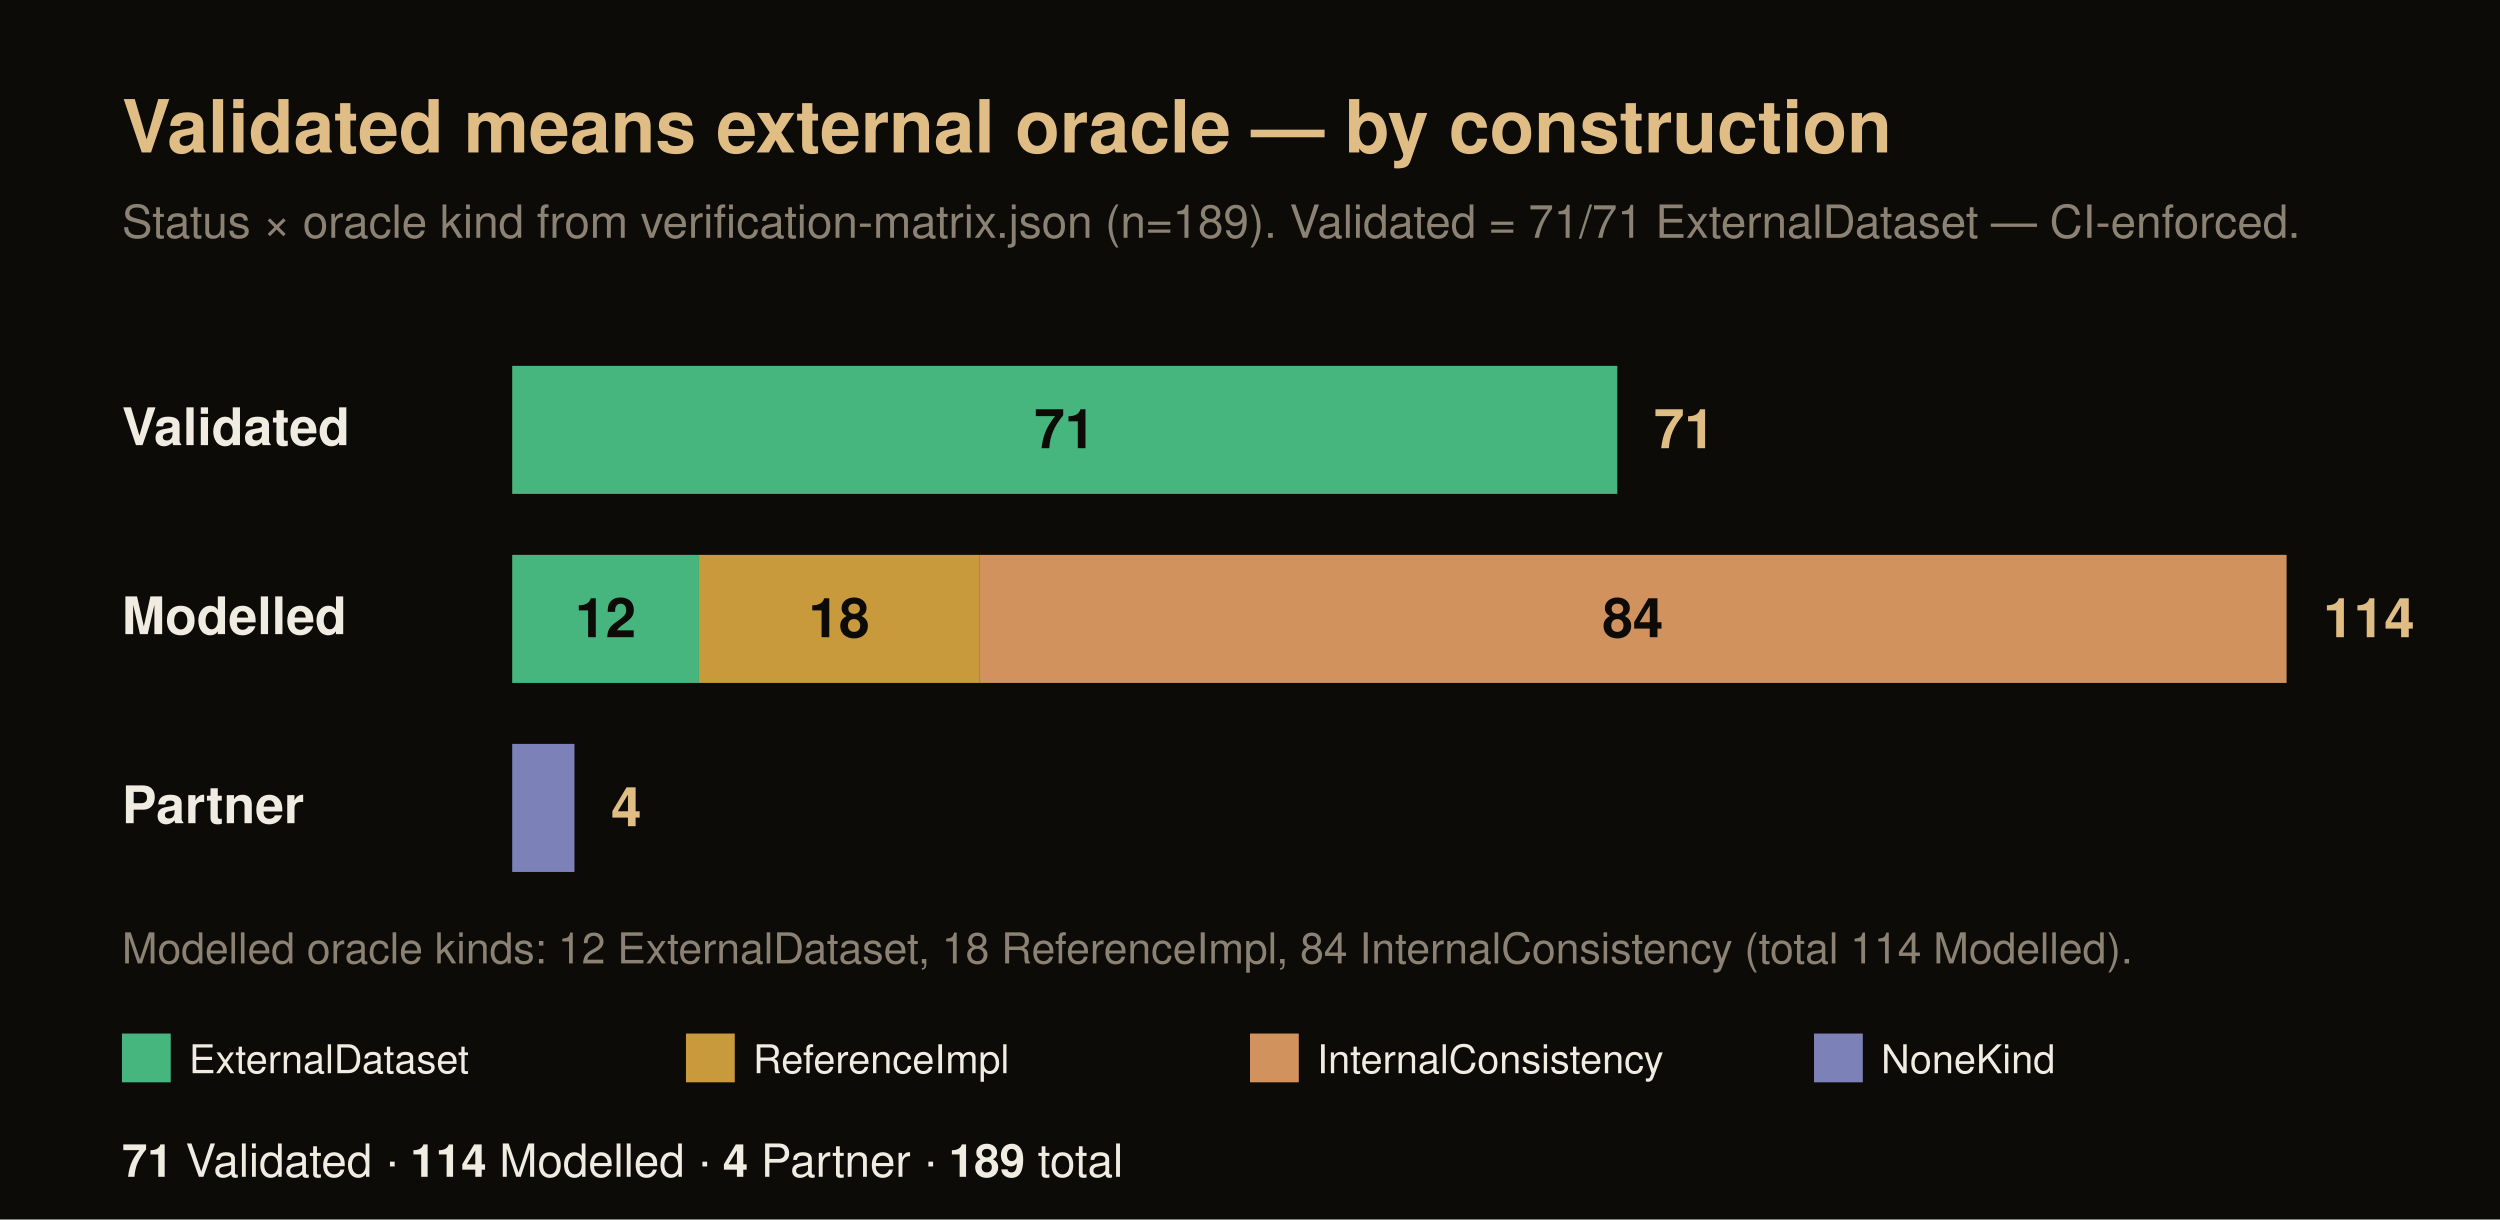
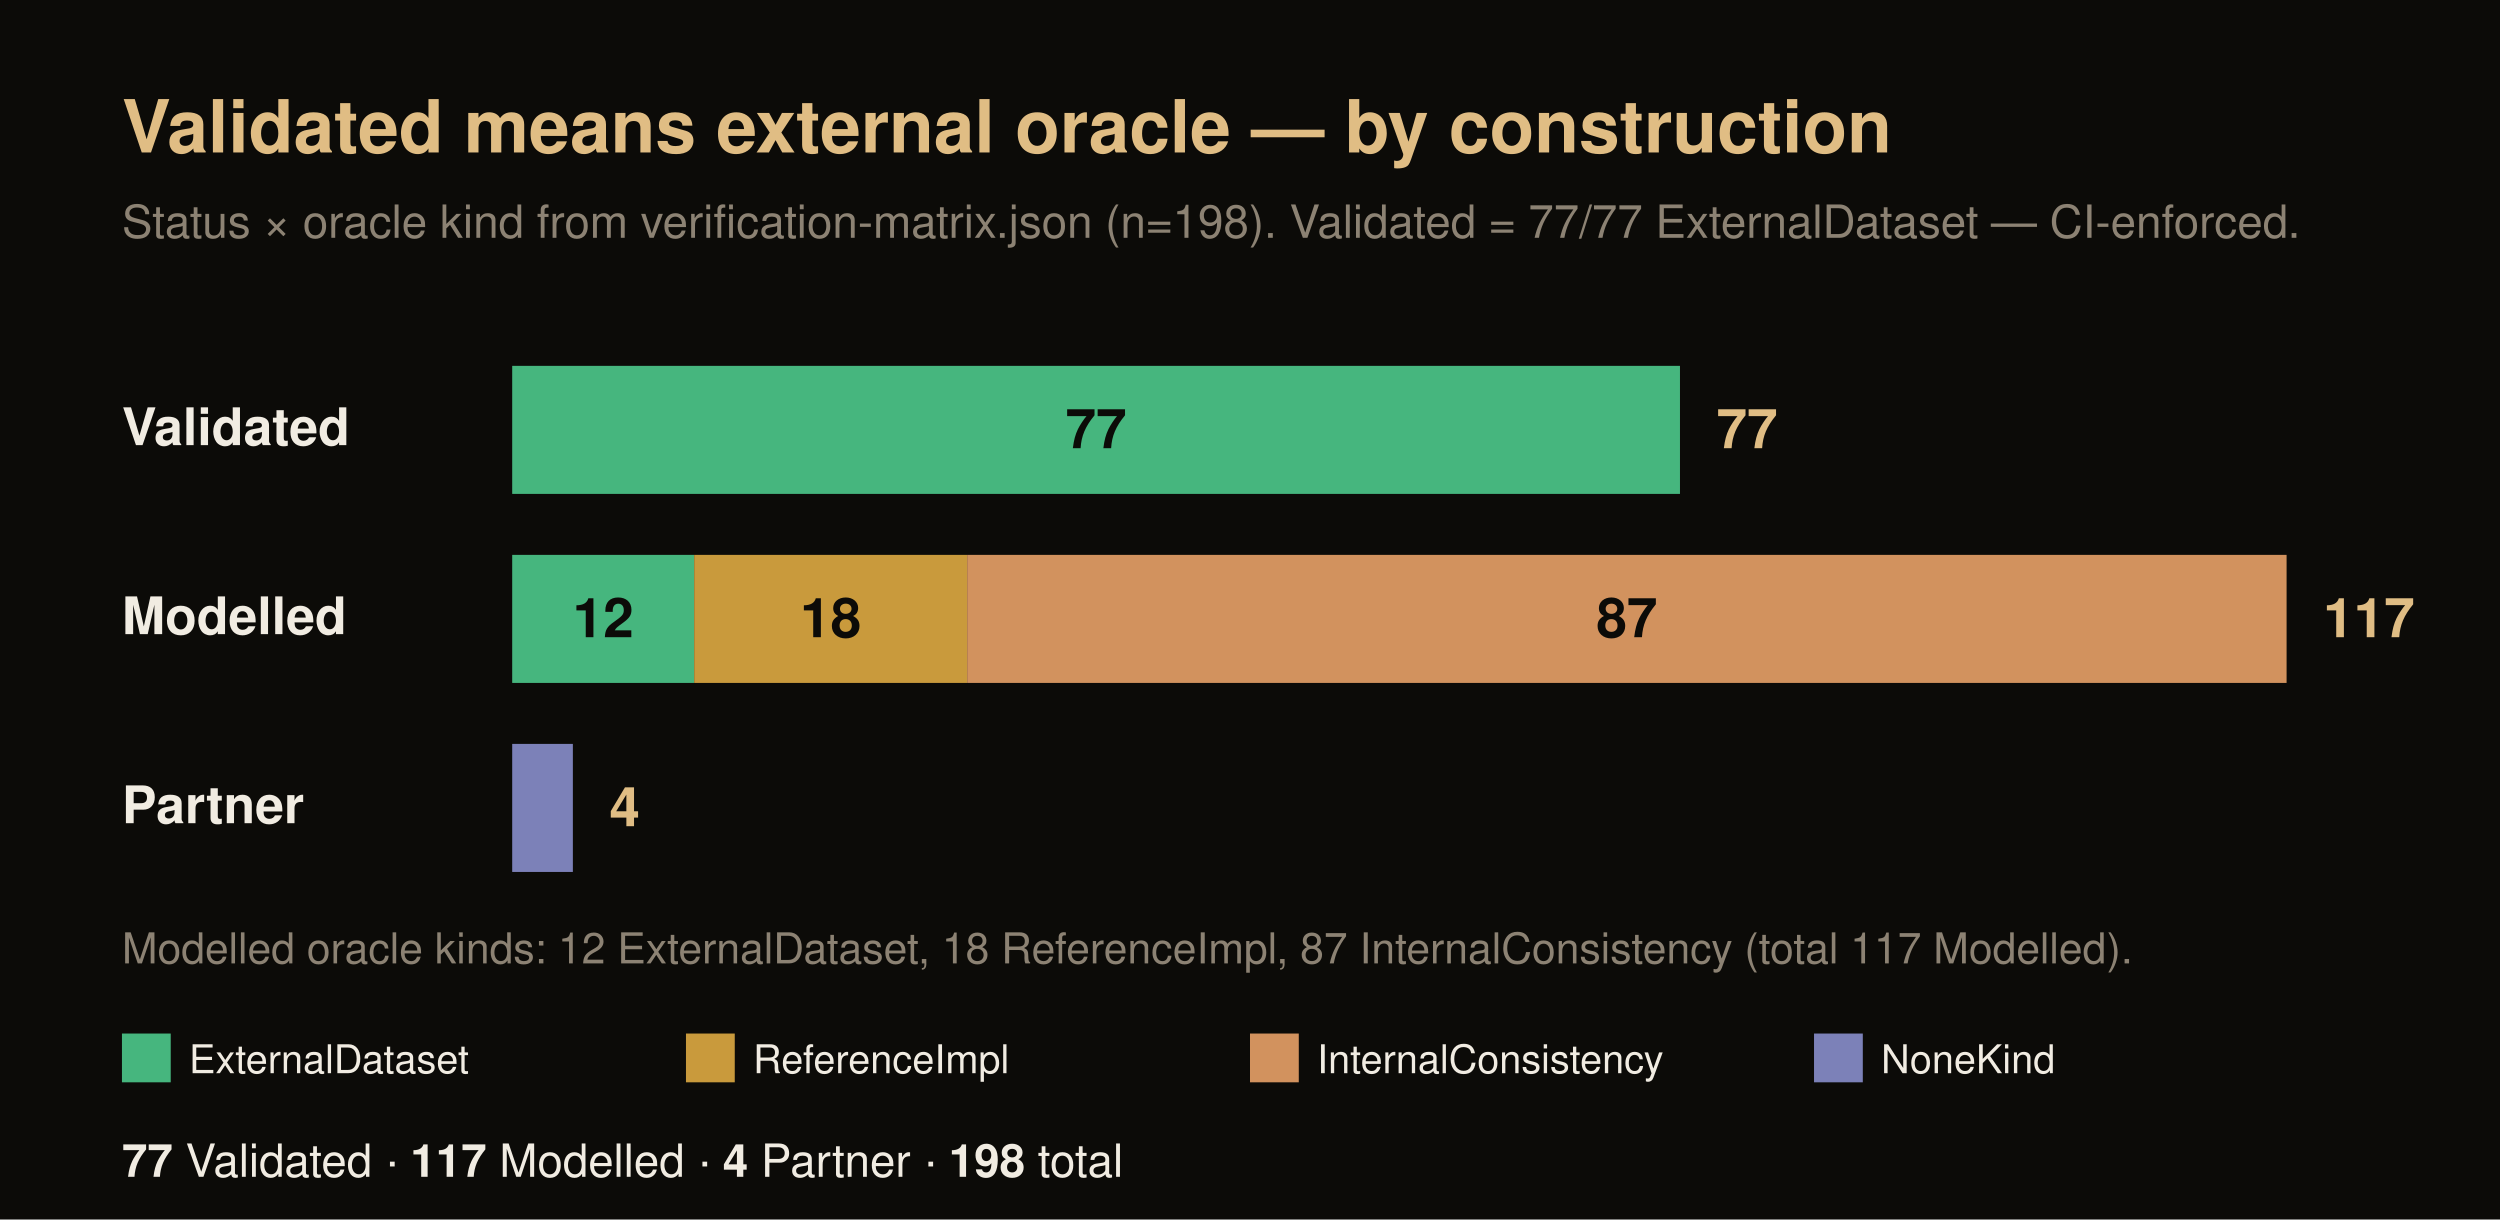
<svg xmlns="http://www.w3.org/2000/svg" width="820" height="400" viewBox="0 0 820 400" font-family="Helvetica, Arial, sans-serif">
  <rect x="0" y="0" width="820" height="400" fill="#0c0b08" />
  <text x="40" y="50" font-size="24" font-weight="700" fill="#e0bd84">Validated means external oracle — by construction</text>
-   <text x="40" y="78" font-size="15" fill="#8c8273">Status × oracle kind from verification-matrix.json (n=189). Validated = 71/71 ExternalDataset — CI-enforced.</text>
+   <text x="40" y="78" font-size="15" fill="#8c8273">Status × oracle kind from verification-matrix.json (n=198). Validated = 77/77 ExternalDataset — CI-enforced.</text>
  <text x="40" y="146" font-size="17" font-weight="700" fill="#f1ece2">Validated</text>
-   <rect x="168" y="120" width="362.47" height="42" fill="#46b67e" />
-   <text x="349.24" y="147" font-size="18" font-weight="700" fill="#0c0b08" text-anchor="middle">71</text>
-   <text x="542.47" y="147" font-size="18" font-weight="700" fill="#e0bd84">71</text>
+   <rect x="168" y="120" width="383.03" height="42" fill="#46b67e" />
+   <text x="359.51" y="147" font-size="18" font-weight="700" fill="#0c0b08" text-anchor="middle">77</text>
+   <text x="563.03" y="147" font-size="18" font-weight="700" fill="#e0bd84">77</text>
  <text x="40" y="208" font-size="17" font-weight="700" fill="#f1ece2">Modelled</text>
-   <rect x="168" y="182" width="61.26" height="42" fill="#46b67e" />
-   <text x="198.63" y="209" font-size="18" font-weight="700" fill="#0c0b08" text-anchor="middle">12</text>
-   <rect x="229.26" y="182" width="91.89" height="42" fill="#c99a3c" />
-   <text x="275.21" y="209" font-size="18" font-weight="700" fill="#0c0b08" text-anchor="middle">18</text>
-   <rect x="321.16" y="182" width="428.84" height="42" fill="#d2925e" />
-   <text x="535.58" y="209" font-size="18" font-weight="700" fill="#0c0b08" text-anchor="middle">84</text>
-   <text x="762" y="209" font-size="18" font-weight="700" fill="#e0bd84">114</text>
+   <rect x="168" y="182" width="59.69" height="42" fill="#46b67e" />
+   <text x="197.85" y="209" font-size="18" font-weight="700" fill="#0c0b08" text-anchor="middle">12</text>
+   <rect x="227.69" y="182" width="89.54" height="42" fill="#c99a3c" />
+   <text x="272.46" y="209" font-size="18" font-weight="700" fill="#0c0b08" text-anchor="middle">18</text>
+   <rect x="317.23" y="182" width="432.77" height="42" fill="#d2925e" />
+   <text x="533.62" y="209" font-size="18" font-weight="700" fill="#0c0b08" text-anchor="middle">87</text>
+   <text x="762" y="209" font-size="18" font-weight="700" fill="#e0bd84">117</text>
  <text x="40" y="270" font-size="17" font-weight="700" fill="#f1ece2">Partner</text>
-   <rect x="168" y="244" width="20.42" height="42" fill="#7c81b8" />
-   <text x="200.42" y="271" font-size="18" font-weight="700" fill="#e0bd84">4</text>
-   <text x="40" y="316" font-size="14" fill="#8c8273">Modelled oracle kinds: 12 ExternalDataset, 18 ReferenceImpl, 84 InternalConsistency (total 114 Modelled).</text>
+   <rect x="168" y="244" width="19.9" height="42" fill="#7c81b8" />
+   <text x="199.9" y="271" font-size="18" font-weight="700" fill="#e0bd84">4</text>
+   <text x="40" y="316" font-size="14" fill="#8c8273">Modelled oracle kinds: 12 ExternalDataset, 18 ReferenceImpl, 87 InternalConsistency (total 117 Modelled).</text>
  <rect x="40" y="339" width="16" height="16" fill="#46b67e" />
  <text x="62" y="352" font-size="13" fill="#f1ece2">ExternalDataset</text>
  <rect x="225" y="339" width="16" height="16" fill="#c99a3c" />
  <text x="247" y="352" font-size="13" fill="#f1ece2">ReferenceImpl</text>
  <rect x="410" y="339" width="16" height="16" fill="#d2925e" />
  <text x="432" y="352" font-size="13" fill="#f1ece2">InternalConsistency</text>
  <rect x="595" y="339" width="16" height="16" fill="#7c81b8" />
  <text x="617" y="352" font-size="13" fill="#f1ece2">NoneKind</text>
  <text x="40" y="386" font-size="15" fill="#f1ece2">
-     <tspan font-weight="700">71</tspan> Validated · <tspan font-weight="700">114</tspan> Modelled · <tspan font-weight="700">4</tspan> Partner · <tspan font-weight="700">189</tspan> total</text>
+     <tspan font-weight="700">77</tspan> Validated · <tspan font-weight="700">117</tspan> Modelled · <tspan font-weight="700">4</tspan> Partner · <tspan font-weight="700">198</tspan> total</text>
</svg>
